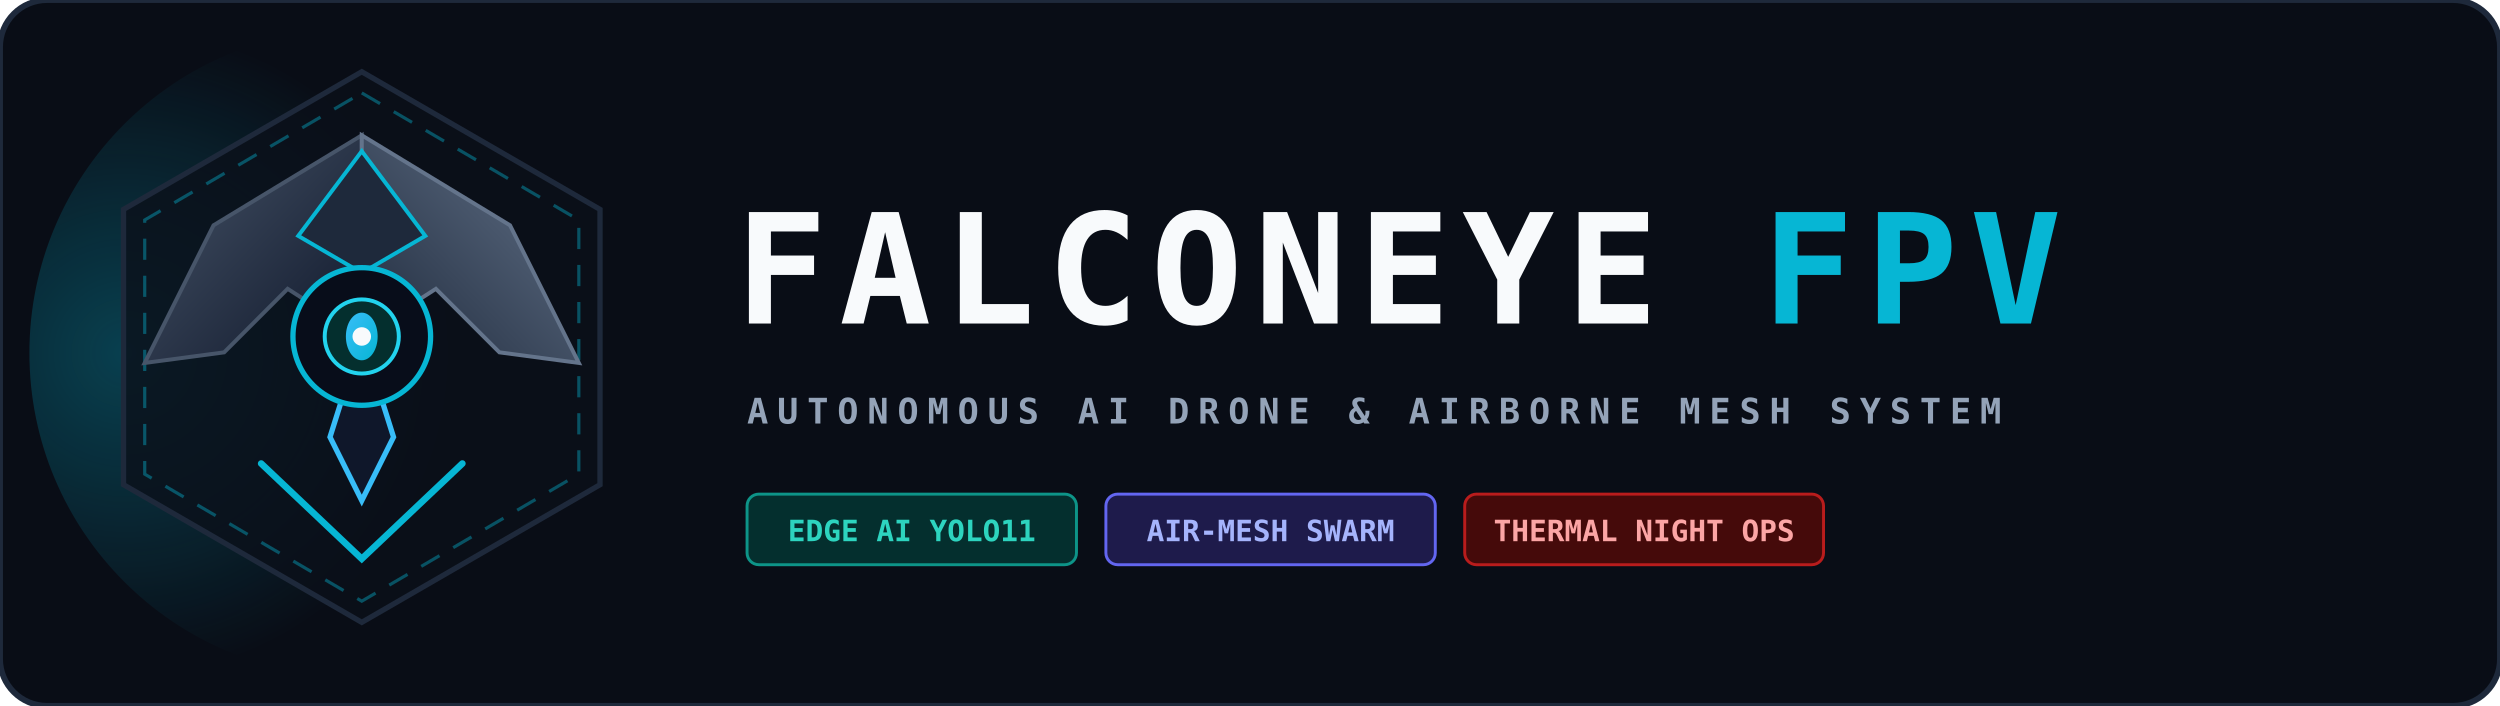
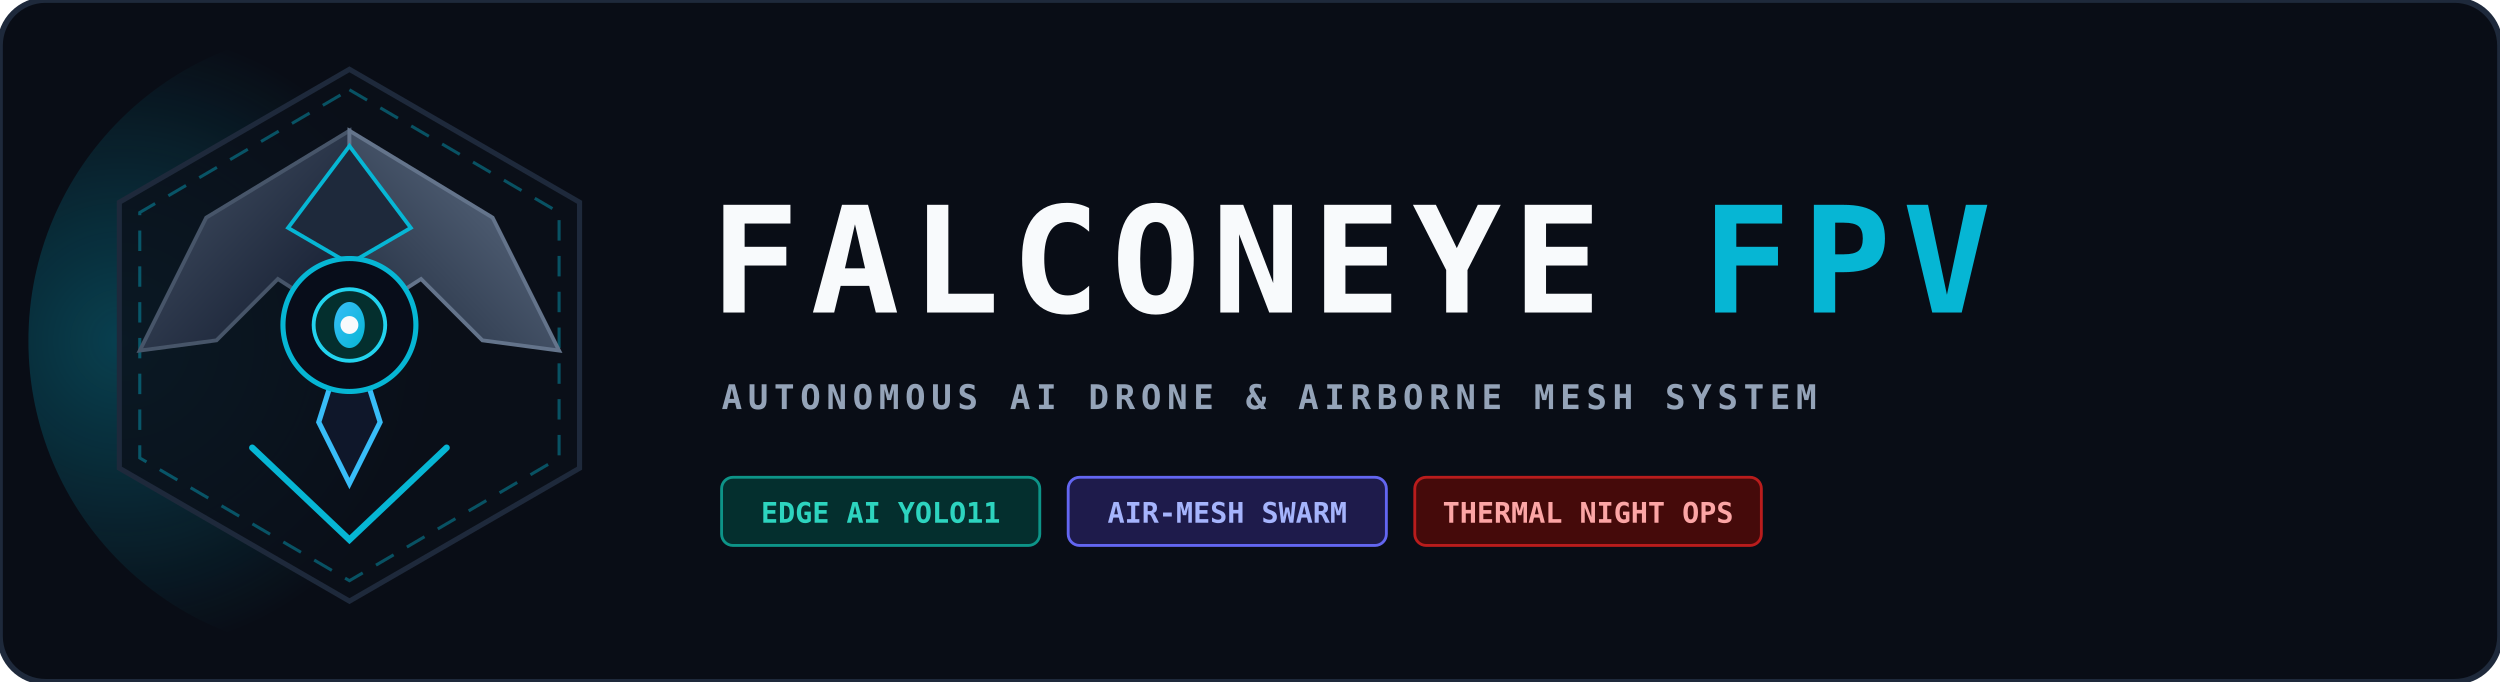
- <svg xmlns="http://www.w3.org/2000/svg" viewBox="0 0 850 240" fill="none">
+ <svg xmlns="http://www.w3.org/2000/svg" viewBox="0 0 880 240" fill="none">
  <defs>
    <radialGradient id="bannerGlow" cx="15%" cy="50%" r="50%">
      <stop offset="0%" stop-color="#06b6d4" stop-opacity="0.3" />
      <stop offset="100%" stop-color="#06b6d4" stop-opacity="0" />
    </radialGradient>
    <linearGradient id="wingGradL" x1="0%" y1="0%" x2="100%" y2="100%">
      <stop offset="0%" stop-color="#475569" />
      <stop offset="100%" stop-color="#0f172a" />
    </linearGradient>
    <linearGradient id="wingGradR" x1="100%" y1="0%" x2="0%" y2="100%">
      <stop offset="0%" stop-color="#64748b" />
      <stop offset="100%" stop-color="#1e293b" />
    </linearGradient>
    <linearGradient id="cyanGrad" x1="0%" y1="0%" x2="100%" y2="100%">
      <stop offset="0%" stop-color="#38bdf8" />
      <stop offset="100%" stop-color="#06b6d4" />
    </linearGradient>
  </defs>
-   <rect width="850" height="240" rx="16" fill="#090d16" />
-   <rect width="850" height="240" rx="16" stroke="#1e293b" stroke-width="2" />
+   <rect width="880" height="240" rx="16" fill="#090d16" />
+   <rect width="880" height="240" rx="16" stroke="#1e293b" stroke-width="2" />
  <circle cx="120" cy="120" r="110" fill="url(#bannerGlow)" />
  <g transform="translate(15, 10) scale(0.9)">
    <polygon points="120,16 210,68 210,172 120,224 30,172 30,68" stroke="#1e293b" stroke-width="2" fill="#0b0f19" fill-opacity="0.8" />
    <polygon points="120,24 202,72 202,168 120,216 38,168 38,72" stroke="#06b6d4" stroke-width="1.2" stroke-opacity="0.4" stroke-dasharray="8 6" />
    <path d="M120 40 L64 74 L38 126 L68 122 L92 98 L120 116 Z" fill="url(#wingGradL)" stroke="#475569" stroke-width="1.5" />
    <path d="M120 40 L176 74 L202 126 L172 122 L148 98 L120 116 Z" fill="url(#wingGradR)" stroke="#64748b" stroke-width="1.5" />
    <path d="M120 46 L96 78 L120 92 L144 78 Z" fill="#1e293b" stroke="#06b6d4" stroke-width="1.5" />
    <polygon points="120,116 108,154 120,178 132,154" fill="#0f172a" stroke="#38bdf8" stroke-width="2" />
    <circle cx="120" cy="116" r="26" stroke="#06b6d4" stroke-width="2" fill="#080d1a" />
    <circle cx="120" cy="116" r="14" fill="#042f2e" stroke="#22d3ee" stroke-width="1.5" />
    <ellipse cx="120" cy="116" rx="6" ry="9" fill="url(#cyanGrad)" />
    <circle cx="120" cy="116" r="3.5" fill="#f8fafc" />
    <path d="M82 164 L120 200 L158 164" stroke="#06b6d4" stroke-width="2.5" stroke-linecap="round" fill="none" />
  </g>
  <text x="250" y="110" font-family="ui-monospace, SFMono-Regular, Menlo, Monaco, Consolas, monospace" font-size="52" font-weight="900" fill="#f8fafc" letter-spacing="4">
    FALCONEYE <tspan fill="#06b6d4">FPV</tspan>
  </text>
-   <text x="254" y="144" font-family="ui-monospace, SFMono-Regular, Menlo, Monaco, Consolas, monospace" font-size="12" font-weight="700" fill="#94a3b8" letter-spacing="3">
+   <text x="254" y="144" font-family="ui-monospace, SFMono-Regular, Menlo, Monaco, Consolas, monospace" font-size="12" font-weight="700" fill="#94a3b8" letter-spacing="2">
    AUTONOMOUS AI DRONE &amp; AIRBORNE MESH SYSTEM
  </text>
  <g transform="translate(254, 168)">
    <rect width="112" height="24" rx="4" fill="#042f2e" stroke="#0d9488" stroke-width="1" />
    <text x="56" y="16" font-family="monospace" font-size="10" font-weight="700" fill="#2dd4bf" text-anchor="middle">EDGE AI YOLO11</text>
    <rect x="122" width="112" height="24" rx="4" fill="#1e1b4b" stroke="#6366f1" stroke-width="1" />
    <text x="178" y="16" font-family="monospace" font-size="10" font-weight="700" fill="#a5b4fc" text-anchor="middle">AIR-MESH SWARM</text>
    <rect x="244" width="122" height="24" rx="4" fill="#450a0a" stroke="#b91c1c" stroke-width="1" />
    <text x="305" y="16" font-family="monospace" font-size="10" font-weight="700" fill="#fca5a5" text-anchor="middle">THERMAL NIGHT OPS</text>
  </g>
</svg>
